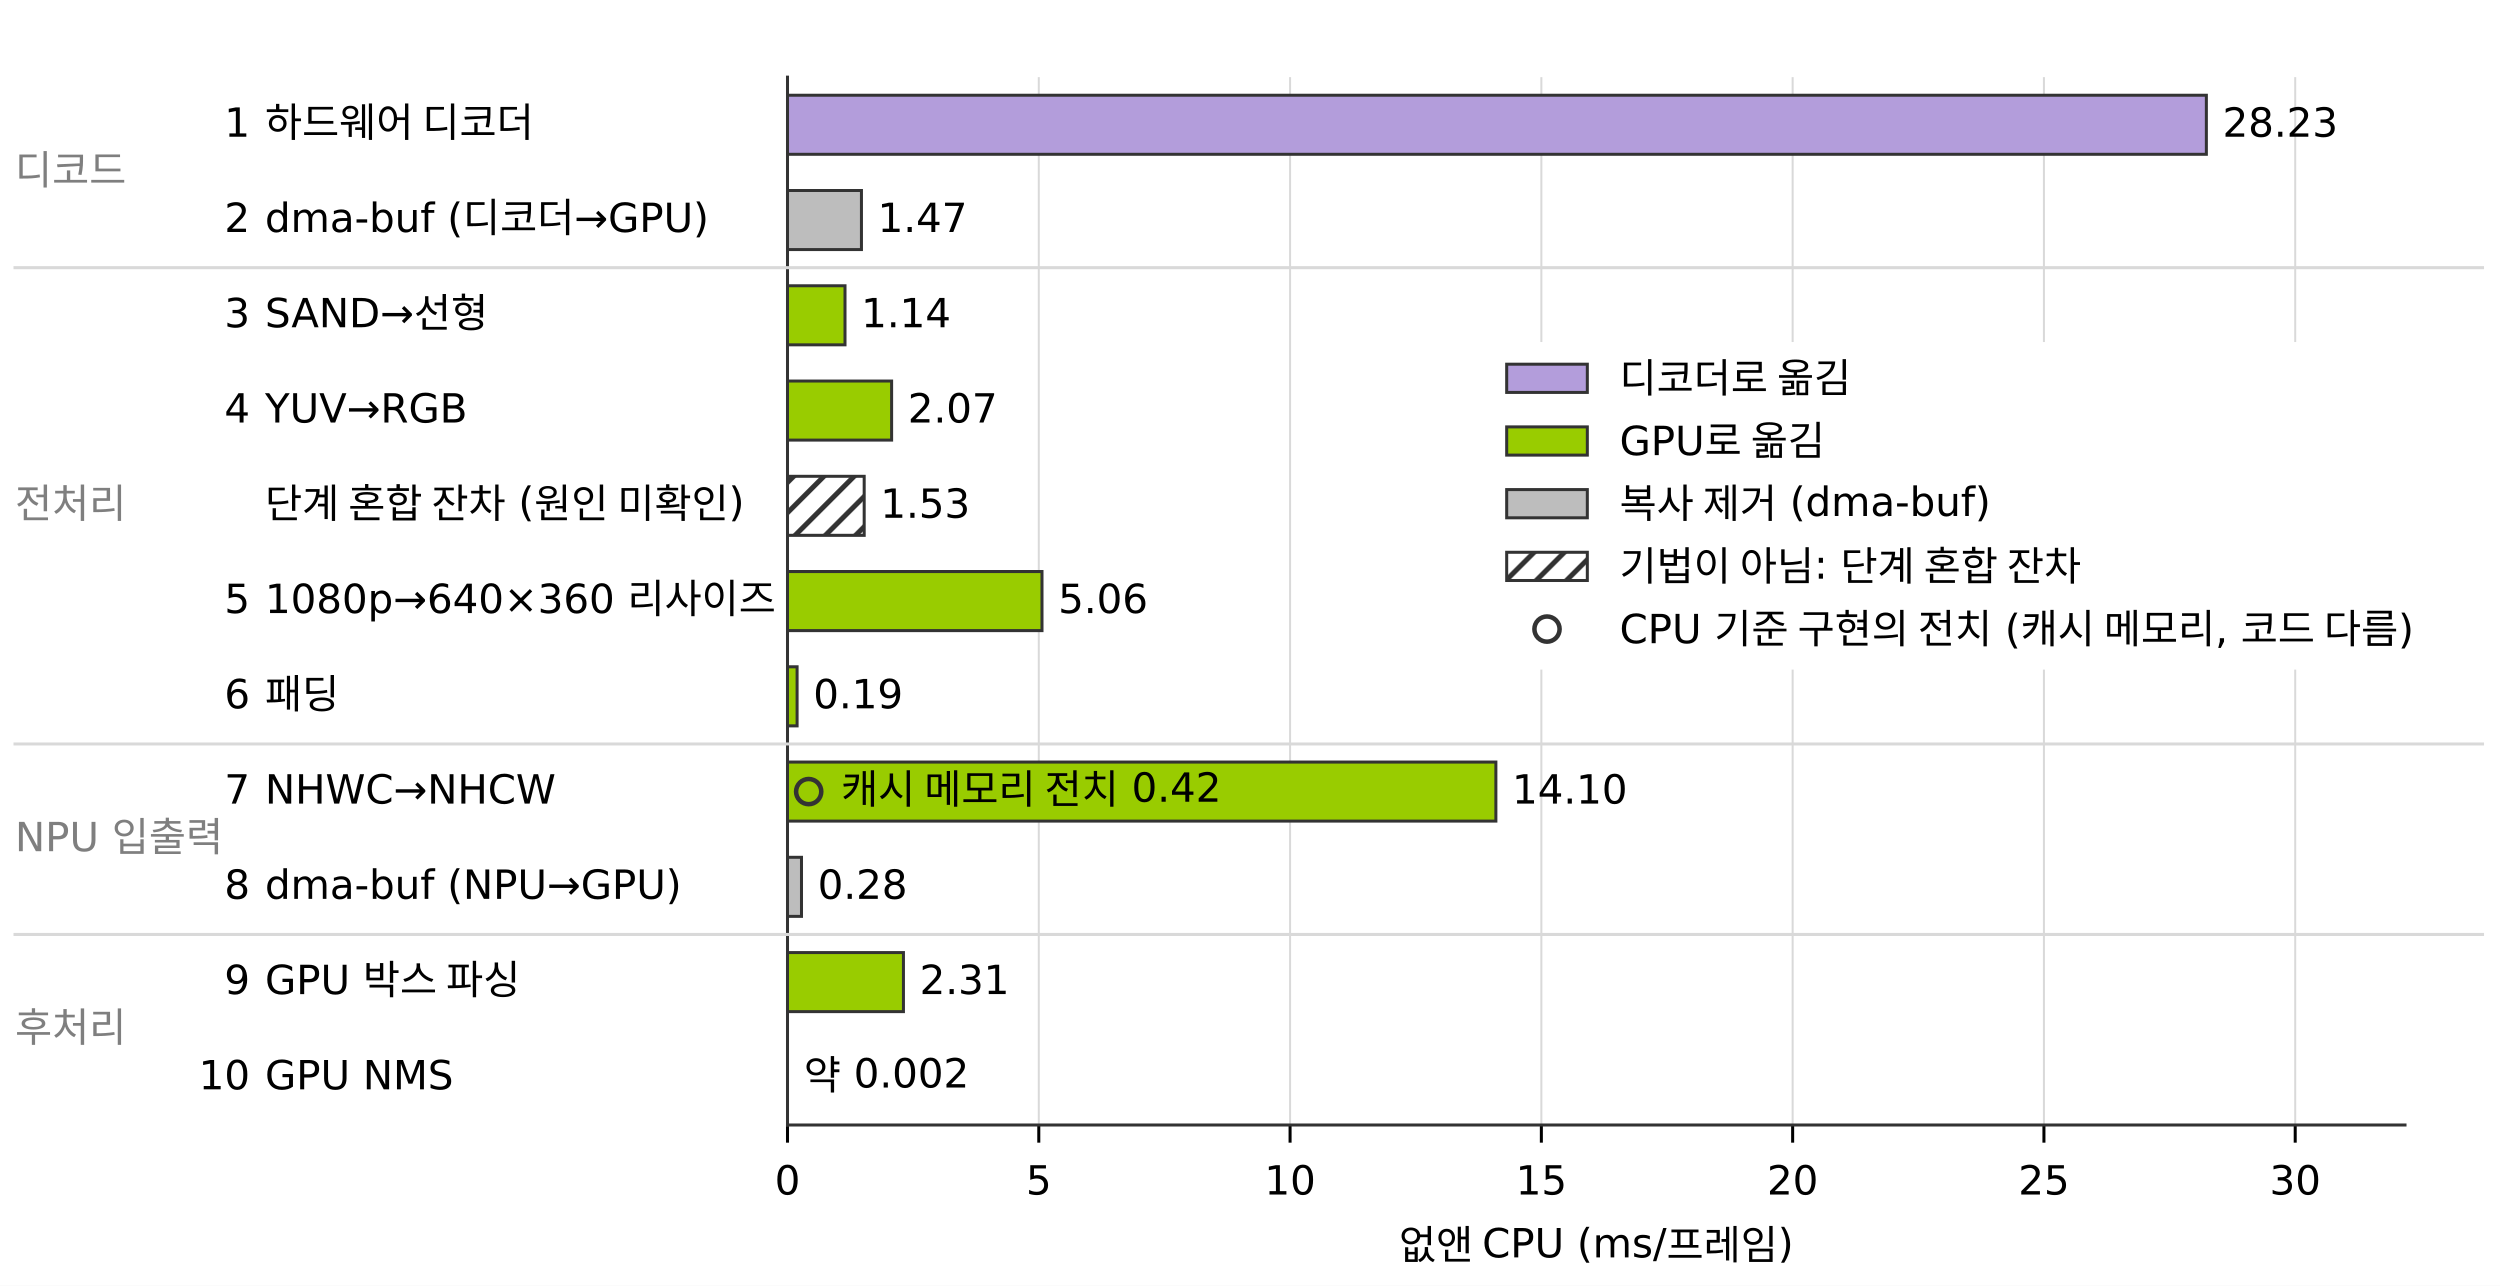
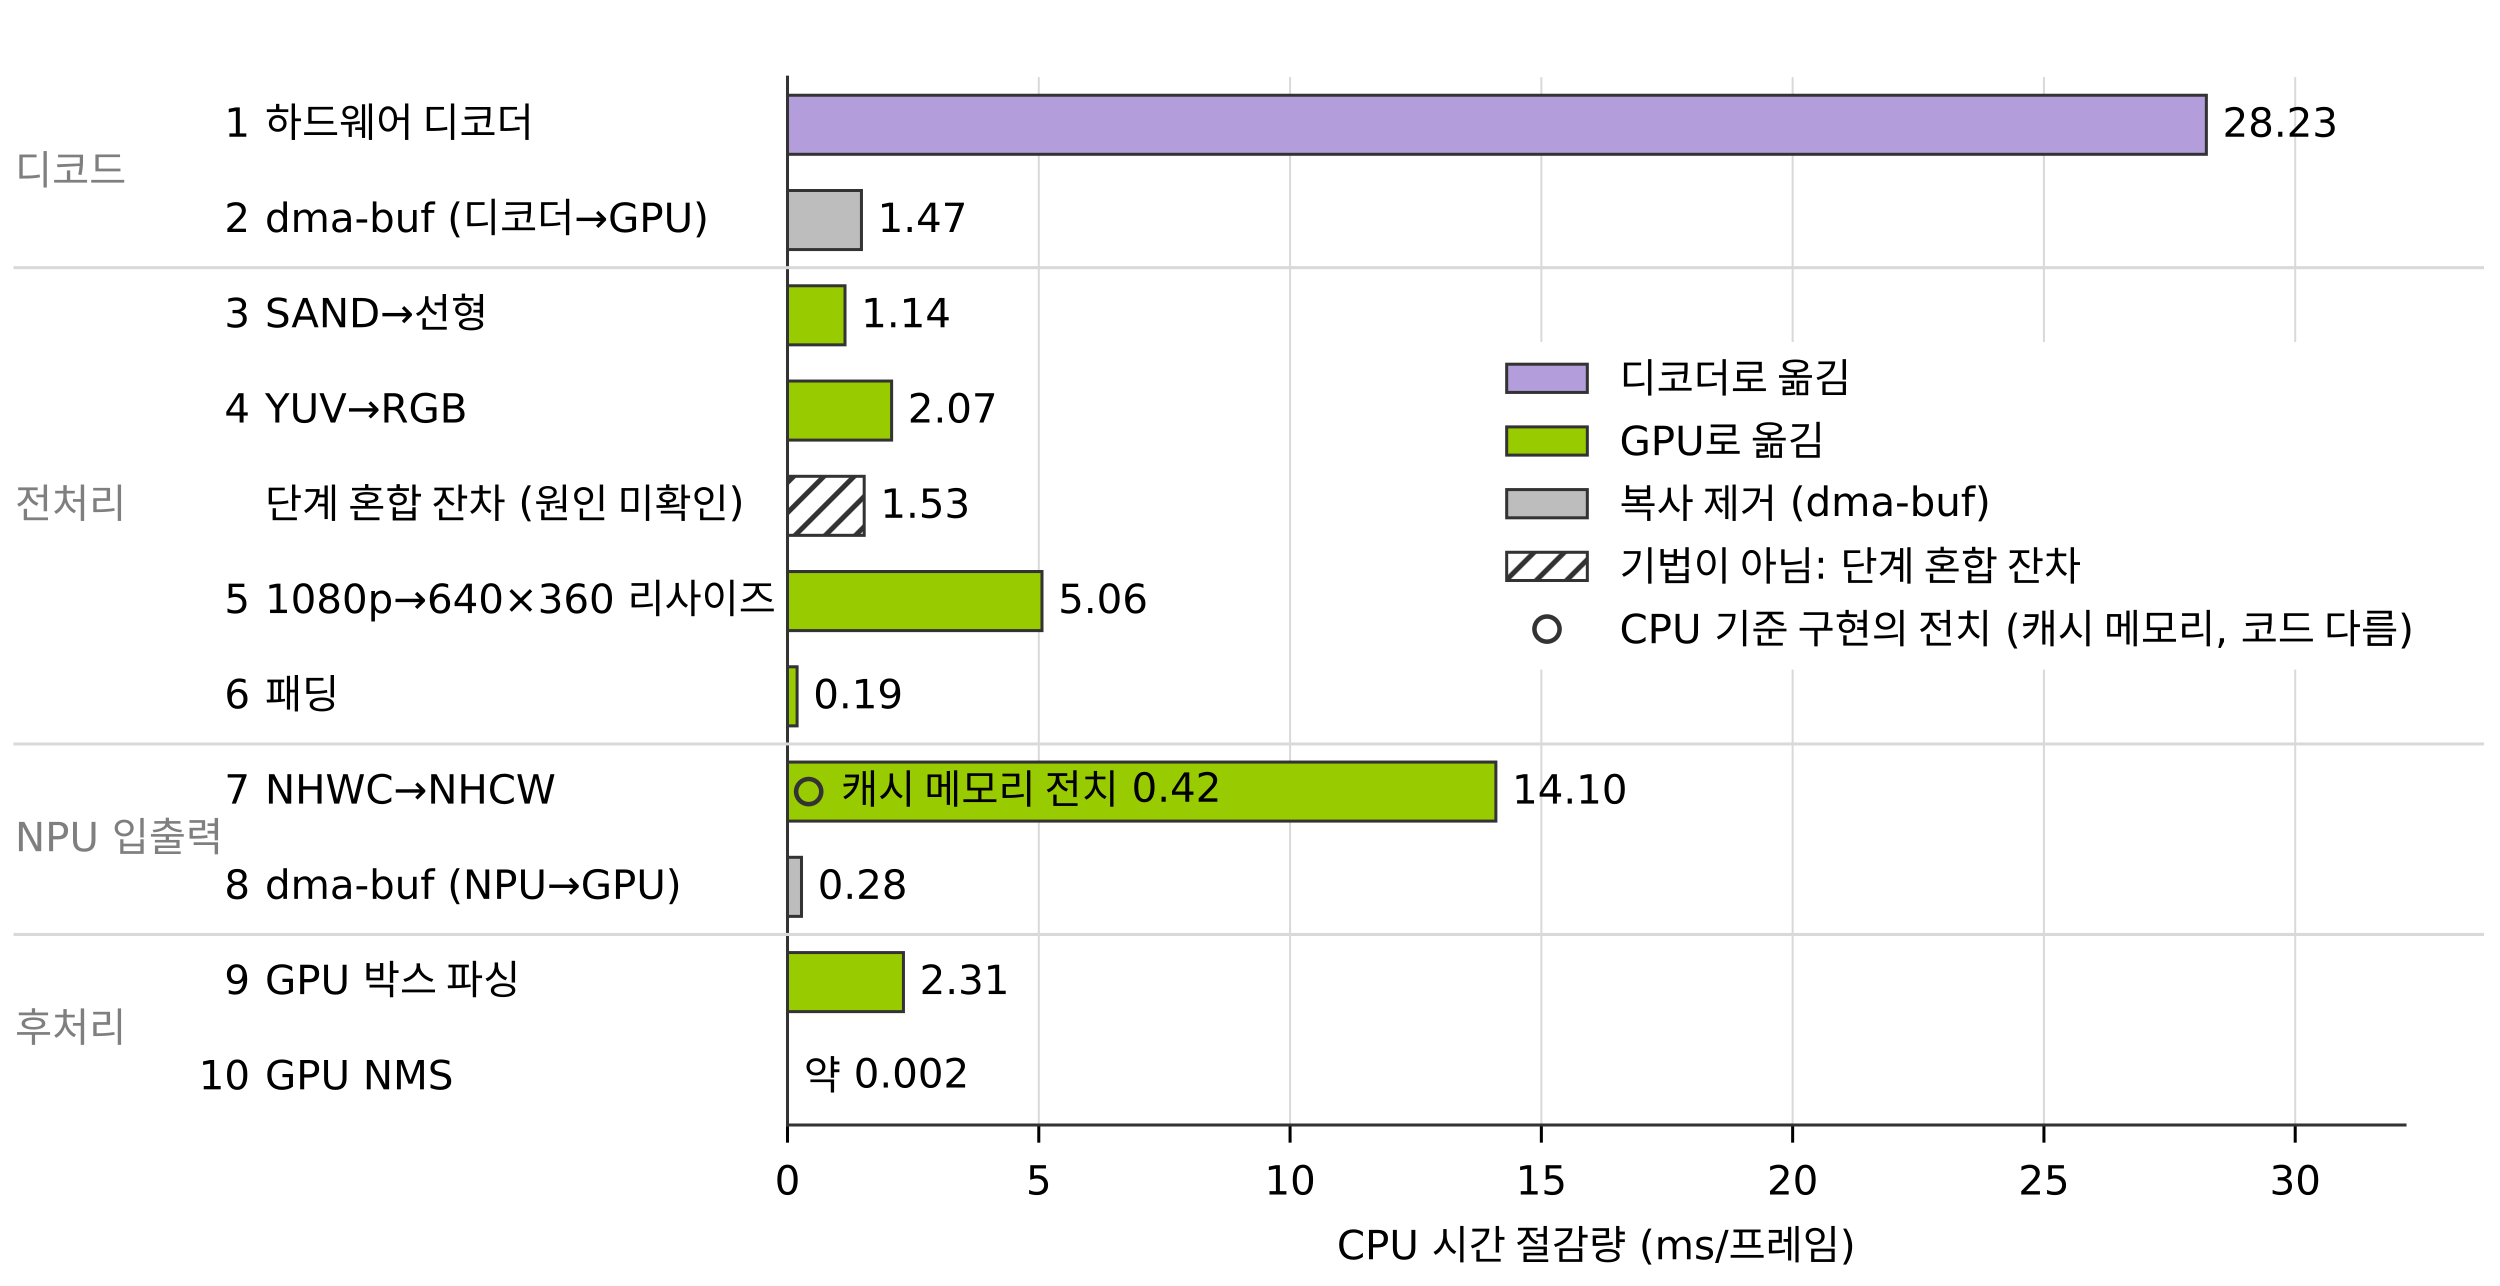
<svg xmlns="http://www.w3.org/2000/svg" xmlns:xlink="http://www.w3.org/1999/xlink" width="496.063pt" height="255.118pt" viewBox="0 0 496.063 255.118" version="1.1">
  <defs>
    <style type="text/css">*{stroke-linejoin: round; stroke-linecap: butt}</style>
  </defs>
  <g id="figure_1">
    <g id="patch_1">
      <path d="M 0 255.118  L 496.063 255.118  L 496.063 0  L 0 0  z " style="fill: #ffffff" />
    </g>
    <g id="axes_1">
      <g id="patch_2">
        <path d="M 156.26 223.228  L 477.213 223.228  L 477.213 15.307  L 156.26 15.307  z " style="fill: #ffffff" />
      </g>
      <g id="matplotlib.axis_1">
        <g id="xtick_1">
          <g id="line2d_1">
            <path d="M 156.26 223.228  L 156.26 15.307  " clip-path="url(#ca6ef9a1965)" style="fill: none; stroke: #d9d9d9; stroke-width: 0.4; stroke-linecap: square" />
          </g>
          <g id="line2d_2">
            <defs>
              <path id="mfd4e453d5d" d="M 0 0  L 0 3.5  " style="stroke: #000000; stroke-width: 0.6" />
            </defs>
            <g>
              <use xlink:href="#mfd4e453d5d" x="156.26" y="223.228" style="stroke: #000000; stroke-width: 0.6" />
            </g>
          </g>
          <g id="text_1">
            <text style="font-size: 8px; font-family: 'NanumSquare', 'UnDotum', 'DejaVu Sans'; text-anchor: middle" x="156.26" y="237.028" transform="rotate(-0 156.2598 237.0283)">0</text>
          </g>
        </g>
        <g id="xtick_2">
          <g id="line2d_3">
            <path d="M 206.121 223.228  L 206.121 15.307  " clip-path="url(#ca6ef9a1965)" style="fill: none; stroke: #d9d9d9; stroke-width: 0.4; stroke-linecap: square" />
          </g>
          <g id="line2d_4">
            <g>
              <use xlink:href="#mfd4e453d5d" x="206.121" y="223.228" style="stroke: #000000; stroke-width: 0.6" />
            </g>
          </g>
          <g id="text_2">
            <text style="font-size: 8px; font-family: 'NanumSquare', 'UnDotum', 'DejaVu Sans'; text-anchor: middle" x="206.121" y="237.028" transform="rotate(-0 206.1213 237.0283)">5</text>
          </g>
        </g>
        <g id="xtick_3">
          <g id="line2d_5">
            <path d="M 255.983 223.228  L 255.983 15.307  " clip-path="url(#ca6ef9a1965)" style="fill: none; stroke: #d9d9d9; stroke-width: 0.4; stroke-linecap: square" />
          </g>
          <g id="line2d_6">
            <g>
              <use xlink:href="#mfd4e453d5d" x="255.983" y="223.228" style="stroke: #000000; stroke-width: 0.6" />
            </g>
          </g>
          <g id="text_3">
            <text style="font-size: 8px; font-family: 'NanumSquare', 'UnDotum', 'DejaVu Sans'; text-anchor: middle" x="255.983" y="237.028" transform="rotate(-0 255.9827 237.0283)">10</text>
          </g>
        </g>
        <g id="xtick_4">
          <g id="line2d_7">
            <path d="M 305.844 223.228  L 305.844 15.307  " clip-path="url(#ca6ef9a1965)" style="fill: none; stroke: #d9d9d9; stroke-width: 0.4; stroke-linecap: square" />
          </g>
          <g id="line2d_8">
            <g>
              <use xlink:href="#mfd4e453d5d" x="305.844" y="223.228" style="stroke: #000000; stroke-width: 0.6" />
            </g>
          </g>
          <g id="text_4">
            <text style="font-size: 8px; font-family: 'NanumSquare', 'UnDotum', 'DejaVu Sans'; text-anchor: middle" x="305.844" y="237.028" transform="rotate(-0 305.8441 237.0283)">15</text>
          </g>
        </g>
        <g id="xtick_5">
          <g id="line2d_9">
            <path d="M 355.706 223.228  L 355.706 15.307  " clip-path="url(#ca6ef9a1965)" style="fill: none; stroke: #d9d9d9; stroke-width: 0.4; stroke-linecap: square" />
          </g>
          <g id="line2d_10">
            <g>
              <use xlink:href="#mfd4e453d5d" x="355.706" y="223.228" style="stroke: #000000; stroke-width: 0.6" />
            </g>
          </g>
          <g id="text_5">
            <text style="font-size: 8px; font-family: 'NanumSquare', 'UnDotum', 'DejaVu Sans'; text-anchor: middle" x="355.706" y="237.028" transform="rotate(-0 355.7055 237.0283)">20</text>
          </g>
        </g>
        <g id="xtick_6">
          <g id="line2d_11">
            <path d="M 405.567 223.228  L 405.567 15.307  " clip-path="url(#ca6ef9a1965)" style="fill: none; stroke: #d9d9d9; stroke-width: 0.4; stroke-linecap: square" />
          </g>
          <g id="line2d_12">
            <g>
              <use xlink:href="#mfd4e453d5d" x="405.567" y="223.228" style="stroke: #000000; stroke-width: 0.6" />
            </g>
          </g>
          <g id="text_6">
            <text style="font-size: 8px; font-family: 'NanumSquare', 'UnDotum', 'DejaVu Sans'; text-anchor: middle" x="405.567" y="237.028" transform="rotate(-0 405.5669 237.0283)">25</text>
          </g>
        </g>
        <g id="xtick_7">
          <g id="line2d_13">
            <path d="M 455.428 223.228  L 455.428 15.307  " clip-path="url(#ca6ef9a1965)" style="fill: none; stroke: #d9d9d9; stroke-width: 0.4; stroke-linecap: square" />
          </g>
          <g id="line2d_14">
            <g>
              <use xlink:href="#mfd4e453d5d" x="455.428" y="223.228" style="stroke: #000000; stroke-width: 0.6" />
            </g>
          </g>
          <g id="text_7">
            <text style="font-size: 8px; font-family: 'NanumSquare', 'UnDotum', 'DejaVu Sans'; text-anchor: middle" x="455.428" y="237.028" transform="rotate(-0 455.4283 237.0283)">30</text>
          </g>
        </g>
        <g id="text_8">
-           <text style="font-size: 8px; font-family: 'NanumSquare', 'UnDotum', 'DejaVu Sans'; text-anchor: middle" x="316.736" y="249.868" transform="rotate(-0 316.7362 249.8683)">없앤 CPU (ms/프레임)</text>
+           <text style="font-size: 8px; font-family: 'NanumSquare', 'UnDotum', 'DejaVu Sans'; text-anchor: middle" x="316.736" y="249.868" transform="rotate(-0 316.7362 249.8683)">CPU 시간 절감량 (ms/프레임)</text>
        </g>
      </g>
      <g id="matplotlib.axis_2" />
      <g id="patch_3">
        <path d="M 156.26 18.898  L 437.797 18.898  L 437.797 30.618  L 156.26 30.618  z " clip-path="url(#ca6ef9a1965)" style="fill: #b39ddb; stroke: #333333; stroke-width: 0.6; stroke-linejoin: miter" />
      </g>
      <g id="patch_4">
        <path d="M 156.26 37.8  L 170.933 37.8  L 170.933 49.52  L 156.26 49.52  z " clip-path="url(#ca6ef9a1965)" style="fill: #bdbdbd; stroke: #333333; stroke-width: 0.6; stroke-linejoin: miter" />
      </g>
      <g id="patch_5">
        <path d="M 156.26 56.702  L 167.669 56.702  L 167.669 68.422  L 156.26 68.422  z " clip-path="url(#ca6ef9a1965)" style="fill: #99cc00; stroke: #333333; stroke-width: 0.6; stroke-linejoin: miter" />
      </g>
      <g id="patch_6">
        <path d="M 156.26 75.604  L 176.918 75.604  L 176.918 87.323  L 156.26 87.323  z " clip-path="url(#ca6ef9a1965)" style="fill: #99cc00; stroke: #333333; stroke-width: 0.6; stroke-linejoin: miter" />
      </g>
      <g id="patch_7">
        <path d="M 156.26 94.506  L 171.476 94.506  L 171.476 106.225  L 156.26 106.225  z " clip-path="url(#ca6ef9a1965)" style="fill: url(#h2478744ece); stroke: #333333; stroke-width: 0.6; stroke-linejoin: miter" />
      </g>
      <g id="patch_8">
        <path d="M 156.26 113.408  L 206.756 113.408  L 206.756 125.127  L 156.26 125.127  z " clip-path="url(#ca6ef9a1965)" style="fill: #99cc00; stroke: #333333; stroke-width: 0.6; stroke-linejoin: miter" />
      </g>
      <g id="patch_9">
        <path d="M 156.26 132.31  L 158.163 132.31  L 158.163 144.029  L 156.26 144.029  z " clip-path="url(#ca6ef9a1965)" style="fill: #99cc00; stroke: #333333; stroke-width: 0.6; stroke-linejoin: miter" />
      </g>
      <g id="patch_10">
        <path d="M 156.26 151.212  L 296.819 151.212  L 296.819 162.931  L 156.26 162.931  z " clip-path="url(#ca6ef9a1965)" style="fill: #99cc00; stroke: #333333; stroke-width: 0.6; stroke-linejoin: miter" />
      </g>
      <g id="patch_11">
        <path d="M 156.26 170.114  L 159.036 170.114  L 159.036 181.833  L 156.26 181.833  z " clip-path="url(#ca6ef9a1965)" style="fill: #bdbdbd; stroke: #333333; stroke-width: 0.6; stroke-linejoin: miter" />
      </g>
      <g id="patch_12">
        <path d="M 156.26 189.016  L 179.265 189.016  L 179.265 200.735  L 156.26 200.735  z " clip-path="url(#ca6ef9a1965)" style="fill: #99cc00; stroke: #333333; stroke-width: 0.6; stroke-linejoin: miter" />
      </g>
      <g id="patch_13">
        <path d="M 156.26 207.918  L 156.281 207.918  L 156.281 219.637  L 156.26 219.637  z " clip-path="url(#ca6ef9a1965)" style="fill: #99cc00" />
      </g>
      <g id="patch_14">
        <path d="M 156.26 223.228  L 156.26 15.307  " style="fill: none; stroke: #333333; stroke-width: 0.6; stroke-linejoin: miter; stroke-linecap: square" />
      </g>
      <g id="patch_15">
        <path d="M 156.26 223.228  L 477.213 223.228  " style="fill: none; stroke: #333333; stroke-width: 0.6; stroke-linejoin: miter; stroke-linecap: square" />
      </g>
      <g id="text_9">
        <text style="font-size: 8px; font-family: 'NanumSquare', 'UnDotum', 'DejaVu Sans'; text-anchor: start" x="441.007" y="27.138" transform="rotate(-0 441.0069 27.13805)">28.23</text>
      </g>
      <g id="text_10">
        <text style="font-size: 8px; font-family: 'NanumSquare', 'UnDotum', 'DejaVu Sans'; text-anchor: end" x="49.606" y="27.138" transform="rotate(-0 49.6063 27.13805)">1</text>
      </g>
      <g id="text_11">
        <text style="font-size: 8px; font-family: 'NanumSquare', 'UnDotum', 'DejaVu Sans'; text-anchor: start" x="52.583" y="27.138" transform="rotate(-0 52.58268 27.13805)">하드웨어 디코더</text>
      </g>
      <g id="text_12">
        <text style="font-size: 8px; font-family: 'NanumSquare', 'UnDotum', 'DejaVu Sans'; text-anchor: start" x="174.142" y="46.04" transform="rotate(-0 174.1422 46.03999)">1.47</text>
      </g>
      <g id="text_13">
        <text style="font-size: 8px; font-family: 'NanumSquare', 'UnDotum', 'DejaVu Sans'; text-anchor: end" x="49.606" y="46.04" transform="rotate(-0 49.6063 46.03999)">2</text>
      </g>
      <g id="text_14">
        <text style="font-size: 8px; font-family: 'NanumSquare', 'UnDotum', 'DejaVu Sans'; text-anchor: start" x="52.583" y="46.04" transform="rotate(-0 52.58268 46.03999)">dma-buf (디코더→GPU)</text>
      </g>
      <g id="text_15">
        <text style="font-size: 8px; font-family: 'NanumSquare', 'UnDotum', 'DejaVu Sans'; text-anchor: start" x="170.879" y="64.942" transform="rotate(-0 170.8787 64.94192)">1.14</text>
      </g>
      <g id="text_16">
        <text style="font-size: 8px; font-family: 'NanumSquare', 'UnDotum', 'DejaVu Sans'; text-anchor: end" x="49.606" y="64.942" transform="rotate(-0 49.6063 64.94192)">3</text>
      </g>
      <g id="text_17">
        <text style="font-size: 8px; font-family: 'NanumSquare', 'UnDotum', 'DejaVu Sans'; text-anchor: start" x="52.583" y="64.942" transform="rotate(-0 52.58268 64.94192)">SAND→선형</text>
      </g>
      <g id="text_18">
        <text style="font-size: 8px; font-family: 'NanumSquare', 'UnDotum', 'DejaVu Sans'; text-anchor: start" x="180.128" y="83.844" transform="rotate(-0 180.128 83.84385)">2.07</text>
      </g>
      <g id="text_19">
        <text style="font-size: 8px; font-family: 'NanumSquare', 'UnDotum', 'DejaVu Sans'; text-anchor: end" x="49.606" y="83.844" transform="rotate(-0 49.6063 83.84385)">4</text>
      </g>
      <g id="text_20">
        <text style="font-size: 8px; font-family: 'NanumSquare', 'UnDotum', 'DejaVu Sans'; text-anchor: start" x="52.583" y="83.844" transform="rotate(-0 52.58268 83.84385)">YUV→RGB</text>
      </g>
      <g id="text_21">
        <text style="font-size: 8px; font-family: 'NanumSquare', 'UnDotum', 'DejaVu Sans'; text-anchor: start" x="174.685" y="102.746" transform="rotate(-0 174.6851 102.7458)">1.53</text>
      </g>
      <g id="text_22">
        <text style="font-size: 8px; font-family: 'NanumSquare', 'UnDotum', 'DejaVu Sans'; text-anchor: start" x="52.583" y="102.746" transform="rotate(-0 52.58268 102.7458)">단계 혼합 잔차 (원인 미확인)</text>
      </g>
      <g id="text_23">
        <text style="font-size: 8px; font-family: 'NanumSquare', 'UnDotum', 'DejaVu Sans'; text-anchor: start" x="209.966" y="121.648" transform="rotate(-0 209.966 121.6477)">5.06</text>
      </g>
      <g id="text_24">
        <text style="font-size: 8px; font-family: 'NanumSquare', 'UnDotum', 'DejaVu Sans'; text-anchor: end" x="49.606" y="121.648" transform="rotate(-0 49.6063 121.6477)">5</text>
      </g>
      <g id="text_25">
        <text style="font-size: 8px; font-family: 'NanumSquare', 'UnDotum', 'DejaVu Sans'; text-anchor: start" x="52.583" y="121.648" transform="rotate(-0 52.58268 121.6477)">1080p→640×360 리사이즈</text>
      </g>
      <g id="text_26">
        <text style="font-size: 8px; font-family: 'NanumSquare', 'UnDotum', 'DejaVu Sans'; text-anchor: start" x="161.372" y="140.55" transform="rotate(-0 161.3721 140.5496)">0.19</text>
      </g>
      <g id="text_27">
        <text style="font-size: 8px; font-family: 'NanumSquare', 'UnDotum', 'DejaVu Sans'; text-anchor: end" x="49.606" y="140.55" transform="rotate(-0 49.6063 140.5496)">6</text>
      </g>
      <g id="text_28">
        <text style="font-size: 8px; font-family: 'NanumSquare', 'UnDotum', 'DejaVu Sans'; text-anchor: start" x="52.583" y="140.55" transform="rotate(-0 52.58268 140.5496)">패딩</text>
      </g>
      <g id="text_29">
        <text style="font-size: 8px; font-family: 'NanumSquare', 'UnDotum', 'DejaVu Sans'; text-anchor: start" x="300.029" y="159.452" transform="rotate(-0 300.0287 159.4516)">14.10</text>
      </g>
      <g id="text_30">
        <text style="font-size: 8px; font-family: 'NanumSquare', 'UnDotum', 'DejaVu Sans'; text-anchor: end" x="49.606" y="159.452" transform="rotate(-0 49.6063 159.4516)">7</text>
      </g>
      <g id="text_31">
        <text style="font-size: 8px; font-family: 'NanumSquare', 'UnDotum', 'DejaVu Sans'; text-anchor: start" x="52.583" y="159.452" transform="rotate(-0 52.58268 159.4516)">NHWC→NHCW</text>
      </g>
      <g id="text_32">
        <text style="font-size: 8px; font-family: 'NanumSquare', 'UnDotum', 'DejaVu Sans'; text-anchor: start" x="162.246" y="178.354" transform="rotate(-0 162.2457 178.3535)">0.28</text>
      </g>
      <g id="text_33">
        <text style="font-size: 8px; font-family: 'NanumSquare', 'UnDotum', 'DejaVu Sans'; text-anchor: end" x="49.606" y="178.354" transform="rotate(-0 49.6063 178.3535)">8</text>
      </g>
      <g id="text_34">
        <text style="font-size: 8px; font-family: 'NanumSquare', 'UnDotum', 'DejaVu Sans'; text-anchor: start" x="52.583" y="178.354" transform="rotate(-0 52.58268 178.3535)">dma-buf (NPU→GPU)</text>
      </g>
      <g id="text_35">
        <text style="font-size: 8px; font-family: 'NanumSquare', 'UnDotum', 'DejaVu Sans'; text-anchor: start" x="182.474" y="197.255" transform="rotate(-0 182.4741 197.2554)">2.31</text>
      </g>
      <g id="text_36">
        <text style="font-size: 8px; font-family: 'NanumSquare', 'UnDotum', 'DejaVu Sans'; text-anchor: end" x="49.606" y="197.255" transform="rotate(-0 49.6063 197.2554)">9</text>
      </g>
      <g id="text_37">
        <text style="font-size: 8px; font-family: 'NanumSquare', 'UnDotum', 'DejaVu Sans'; text-anchor: start" x="52.583" y="197.255" transform="rotate(-0 52.58268 197.2554)">GPU 박스 파싱</text>
      </g>
      <g id="text_38">
        <text style="font-size: 8px; font-family: 'NanumSquare', 'UnDotum', 'DejaVu Sans'; text-anchor: start" x="159.491" y="216.157" transform="rotate(-0 159.4907 216.1574)">약 0.002</text>
      </g>
      <g id="text_39">
        <text style="font-size: 8px; font-family: 'NanumSquare', 'UnDotum', 'DejaVu Sans'; text-anchor: end" x="49.606" y="216.157" transform="rotate(-0 49.6063 216.1574)">10</text>
      </g>
      <g id="text_40">
        <text style="font-size: 8px; font-family: 'NanumSquare', 'UnDotum', 'DejaVu Sans'; text-anchor: start" x="52.583" y="216.157" transform="rotate(-0 52.58268 216.1574)">GPU NMS</text>
      </g>
      <g id="line2d_15">
        <defs>
          <path id="m7daed8bb84" d="M 0 2.5  C 0.663 2.5 1.299 2.237 1.768 1.768  C 2.237 1.299 2.5 0.663 2.5 0  C 2.5 -0.663 2.237 -1.299 1.768 -1.768  C 1.299 -2.237 0.663 -2.5 0 -2.5  C -0.663 -2.5 -1.299 -2.237 -1.768 -1.768  C -2.237 -1.299 -2.5 -0.663 -2.5 0  C -2.5 0.663 -2.237 1.299 -1.768 1.768  C -1.299 2.237 -0.663 2.5 0 2.5  z " style="stroke: #333333; stroke-width: 0.9" />
        </defs>
        <g clip-path="url(#ca6ef9a1965)">
          <use xlink:href="#m7daed8bb84" x="160.463" y="157.072" style="fill-opacity: 0; stroke: #333333; stroke-width: 0.9" />
        </g>
      </g>
      <g id="text_41">
        <text style="font-size: 8px; font-family: 'NanumSquare', 'UnDotum', 'DejaVu Sans'; text-anchor: start" x="166.882" y="159.452" transform="rotate(-0 166.8822 159.4516)">캐시 메모리 전치 0.42</text>
      </g>
      <g id="text_42">
        <text style="font-size: 8px; font-family: 'NanumSquare', 'UnDotum', 'DejaVu Sans'; text-anchor: start; fill: #7f7f7f" x="2.976" y="36.589" transform="rotate(-0 2.976378 36.58902)">디코드</text>
      </g>
      <g id="text_43">
        <text style="font-size: 8px; font-family: 'NanumSquare', 'UnDotum', 'DejaVu Sans'; text-anchor: start; fill: #7f7f7f" x="2.976" y="102.746" transform="rotate(-0 2.976378 102.7458)">전처리</text>
      </g>
      <g id="text_44">
        <text style="font-size: 8px; font-family: 'NanumSquare', 'UnDotum', 'DejaVu Sans'; text-anchor: start; fill: #7f7f7f" x="2.976" y="168.903" transform="rotate(-0 2.976378 168.9025)">NPU 입출력</text>
      </g>
      <g id="text_45">
        <text style="font-size: 8px; font-family: 'NanumSquare', 'UnDotum', 'DejaVu Sans'; text-anchor: start; fill: #7f7f7f" x="2.976" y="206.706" transform="rotate(-0 2.976378 206.7064)">후처리</text>
      </g>
      <g id="legend_1">
        <g id="patch_16">
          <path d="M 295.765 132.866  L 477.213 132.866  L 477.213 67.866  L 295.765 67.866  z " style="fill: #ffffff" />
        </g>
        <g id="patch_17">
          <path d="M 298.965 77.866  L 314.965 77.866  L 314.965 72.266  L 298.965 72.266  z " style="fill: #b39ddb; stroke: #333333; stroke-width: 0.6; stroke-linejoin: miter" />
        </g>
        <g id="text_46">
          <text style="font-size: 8px; font-family: 'NanumSquare', 'UnDotum', 'DejaVu Sans'; text-anchor: start" x="321.365" y="77.866" transform="rotate(-0 321.3651 77.86578)">디코더로 옮김</text>
        </g>
        <g id="patch_18">
          <path d="M 298.965 90.306  L 314.965 90.306  L 314.965 84.706  L 298.965 84.706  z " style="fill: #99cc00; stroke: #333333; stroke-width: 0.6; stroke-linejoin: miter" />
        </g>
        <g id="text_47">
          <text style="font-size: 8px; font-family: 'NanumSquare', 'UnDotum', 'DejaVu Sans'; text-anchor: start" x="321.365" y="90.306" transform="rotate(-0 321.3651 90.30578)">GPU로 옮김</text>
        </g>
        <g id="patch_19">
          <path d="M 298.965 102.746  L 314.965 102.746  L 314.965 97.146  L 298.965 97.146  z " style="fill: #bdbdbd; stroke: #333333; stroke-width: 0.6; stroke-linejoin: miter" />
        </g>
        <g id="text_48">
          <text style="font-size: 8px; font-family: 'NanumSquare', 'UnDotum', 'DejaVu Sans'; text-anchor: start" x="321.365" y="102.746" transform="rotate(-0 321.3651 102.7458)">복사 제거 (dma-buf)</text>
        </g>
        <g id="patch_20">
          <path d="M 298.965 115.186  L 314.965 115.186  L 314.965 109.586  L 298.965 109.586  z " style="fill: url(#h2478744ece); stroke: #333333; stroke-width: 0.6; stroke-linejoin: miter" />
        </g>
        <g id="text_49">
          <text style="font-size: 8px; font-family: 'NanumSquare', 'UnDotum', 'DejaVu Sans'; text-anchor: start" x="321.365" y="115.186" transform="rotate(-0 321.3651 115.1858)">기법이 아님: 단계 혼합 잔차</text>
        </g>
        <g id="line2d_16">
          <g>
            <use xlink:href="#m7daed8bb84" x="306.965" y="124.826" style="fill-opacity: 0; stroke: #333333; stroke-width: 0.9" />
          </g>
        </g>
        <g id="text_50">
          <text style="font-size: 8px; font-family: 'NanumSquare', 'UnDotum', 'DejaVu Sans'; text-anchor: start" x="321.365" y="127.626" transform="rotate(-0 321.3651 127.6258)">CPU 기준 구현의 전치 (캐시 메모리, 코드 다름)</text>
        </g>
      </g>
    </g>
    <g id="line2d_17">
      <path d="M 2.976 53.111  L 492.591 53.111  " style="fill: none; stroke: #d9d9d9; stroke-width: 0.6; stroke-linecap: square" />
    </g>
    <g id="line2d_18">
      <path d="M 2.976 147.621  L 492.591 147.621  " style="fill: none; stroke: #d9d9d9; stroke-width: 0.6; stroke-linecap: square" />
    </g>
    <g id="line2d_19">
      <path d="M 2.976 185.424  L 492.591 185.424  " style="fill: none; stroke: #d9d9d9; stroke-width: 0.6; stroke-linecap: square" />
    </g>
  </g>
  <defs>
    <clipPath id="ca6ef9a1965">
      <rect x="156.26" y="15.307" width="320.953" height="207.921" />
    </clipPath>
  </defs>
  <defs>
    <pattern id="h2478744ece" patternUnits="userSpaceOnUse" x="0" y="0" width="72" height="72">
      <rect x="0" y="0" width="73" height="73" fill="#ffffff" />
      <path d="M -36 36  L 36 -36  M -33 39  L 39 -33  M -30 42  L 42 -30  M -27 45  L 45 -27  M -24 48  L 48 -24  M -21 51  L 51 -21  M -18 54  L 54 -18  M -15 57  L 57 -15  M -12 60  L 60 -12  M -9 63  L 63 -9  M -6 66  L 66 -6  M -3 69  L 69 -3  M 0 72  L 72 0  M 3 75  L 75 3  M 6 78  L 78 6  M 9 81  L 81 9  M 12 84  L 84 12  M 15 87  L 87 15  M 18 90  L 90 18  M 21 93  L 93 21  M 24 96  L 96 24  M 27 99  L 99 27  M 30 102  L 102 30  M 33 105  L 105 33  M 36 108  L 108 36  " style="fill: #333333; stroke: #333333; stroke-width: 1.0; stroke-linecap: butt; stroke-linejoin: miter" />
    </pattern>
  </defs>
</svg>
